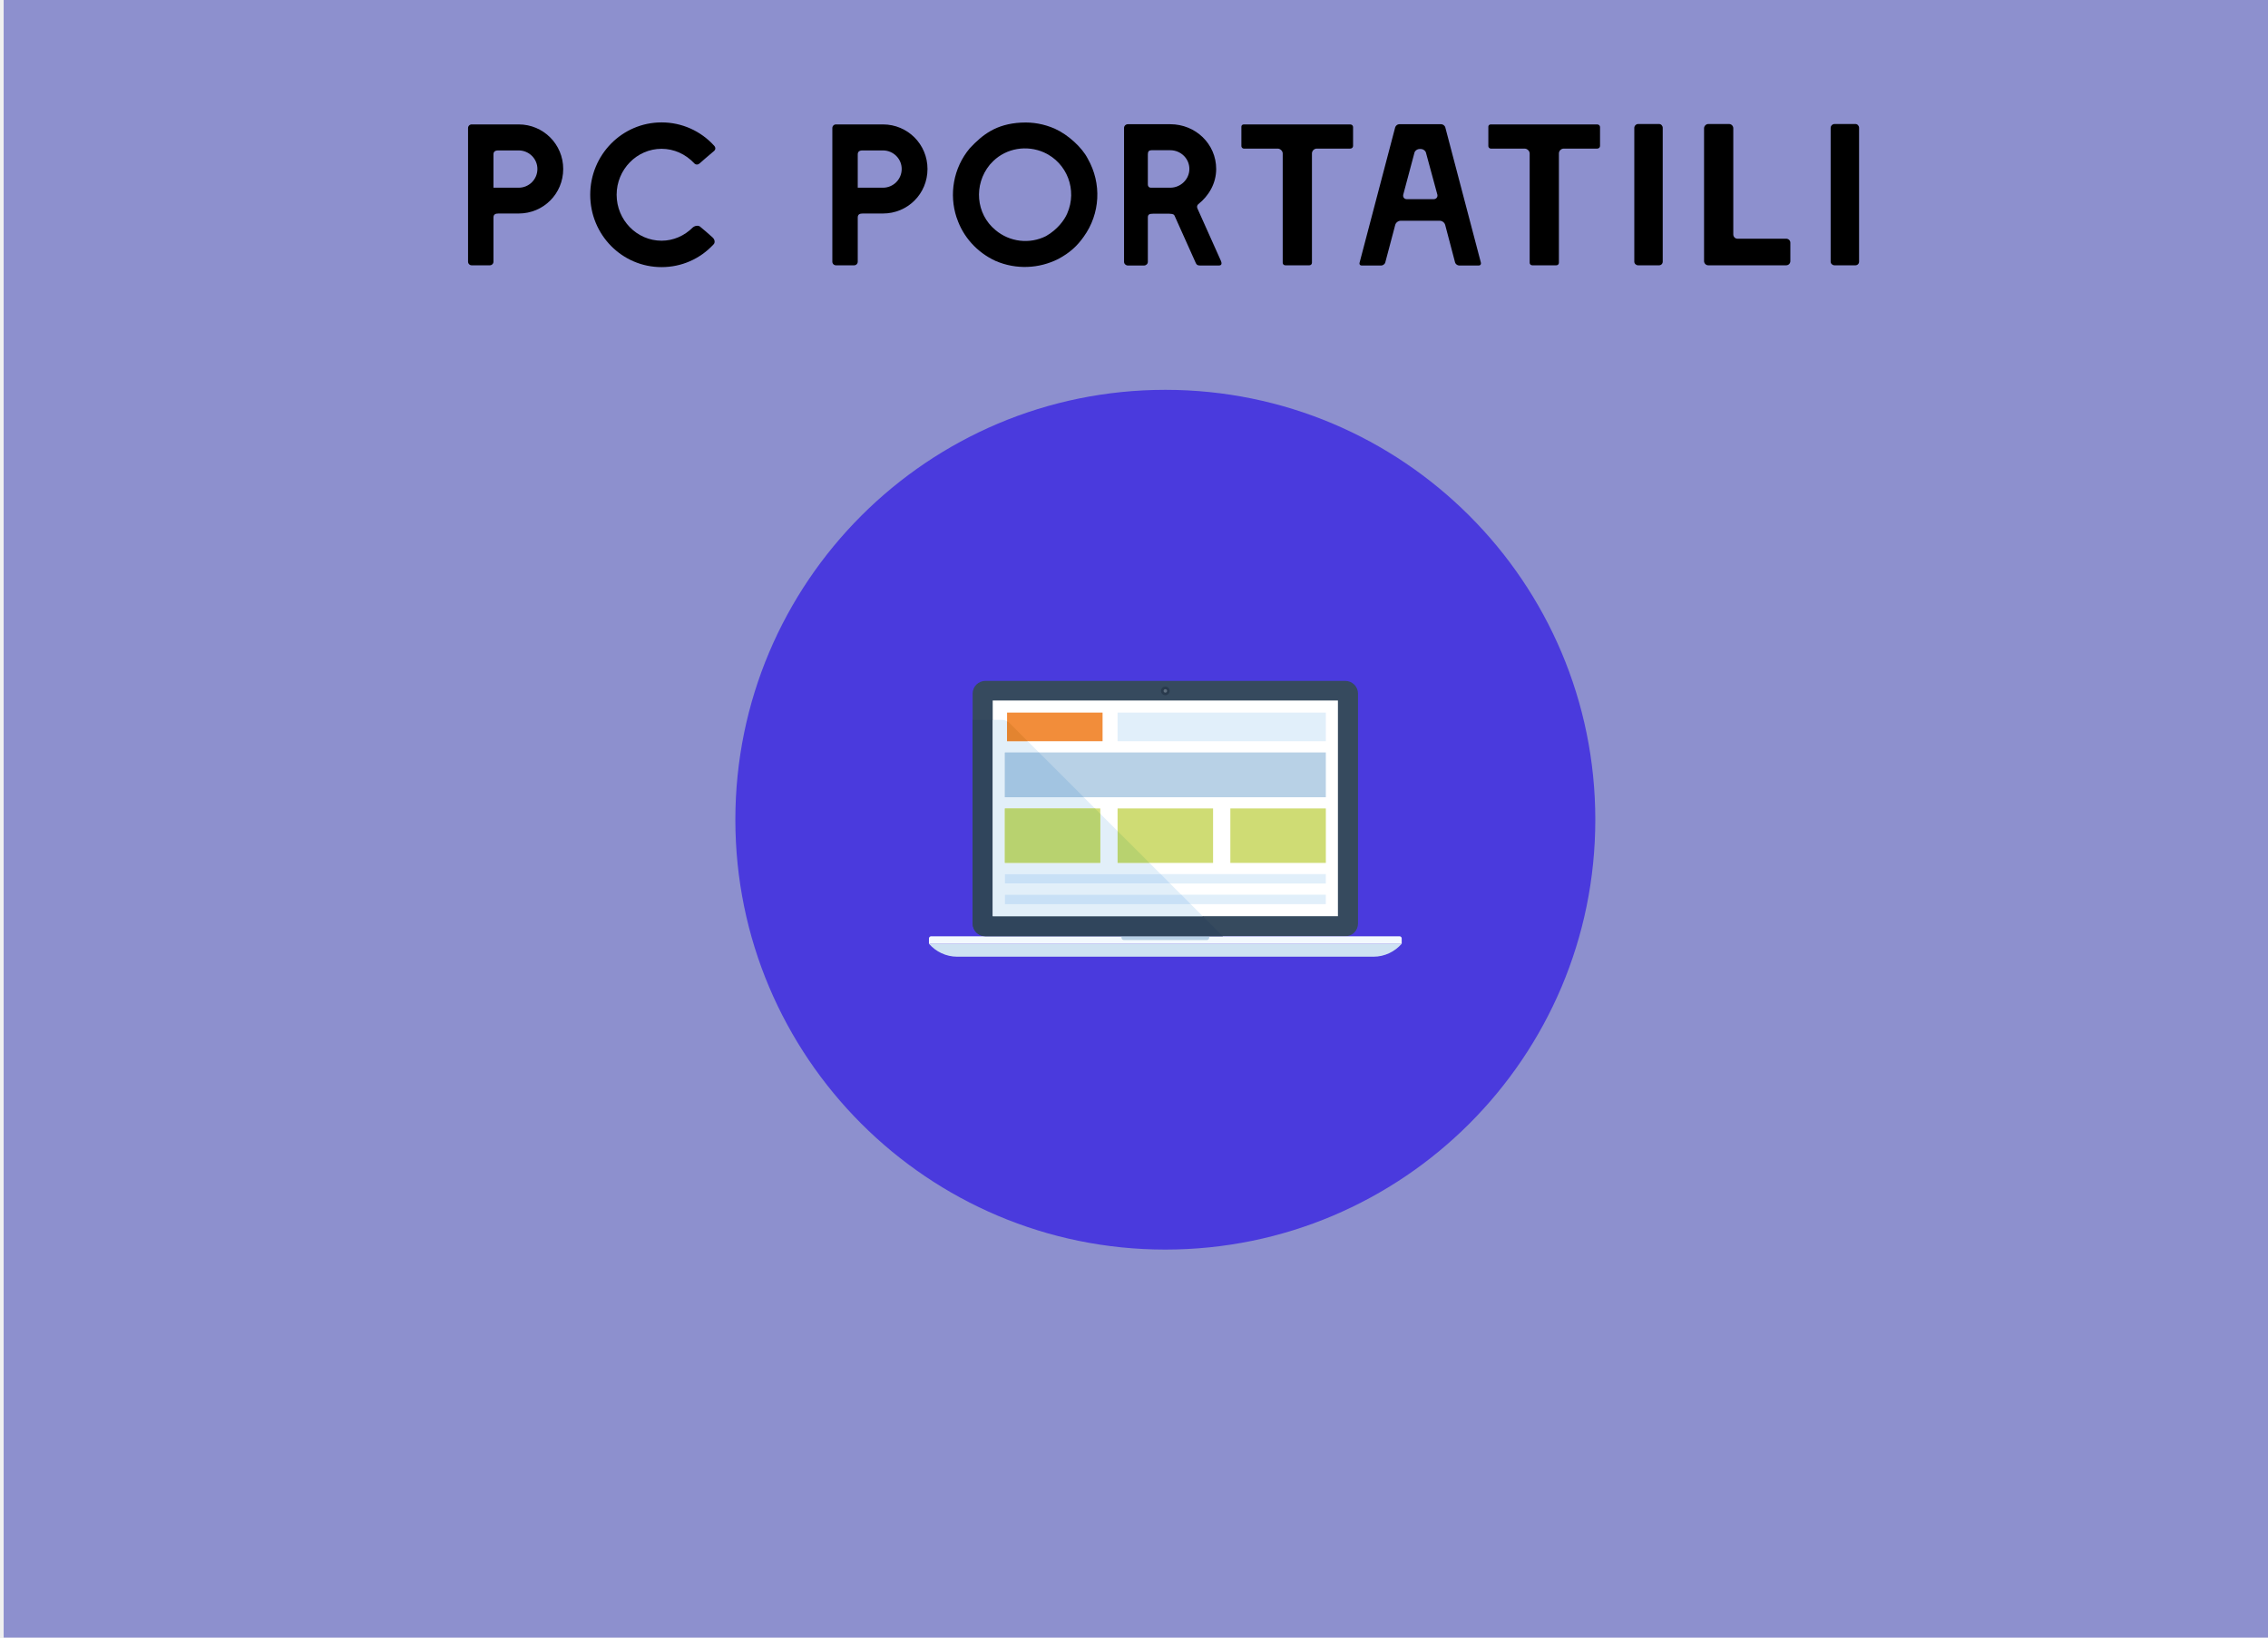
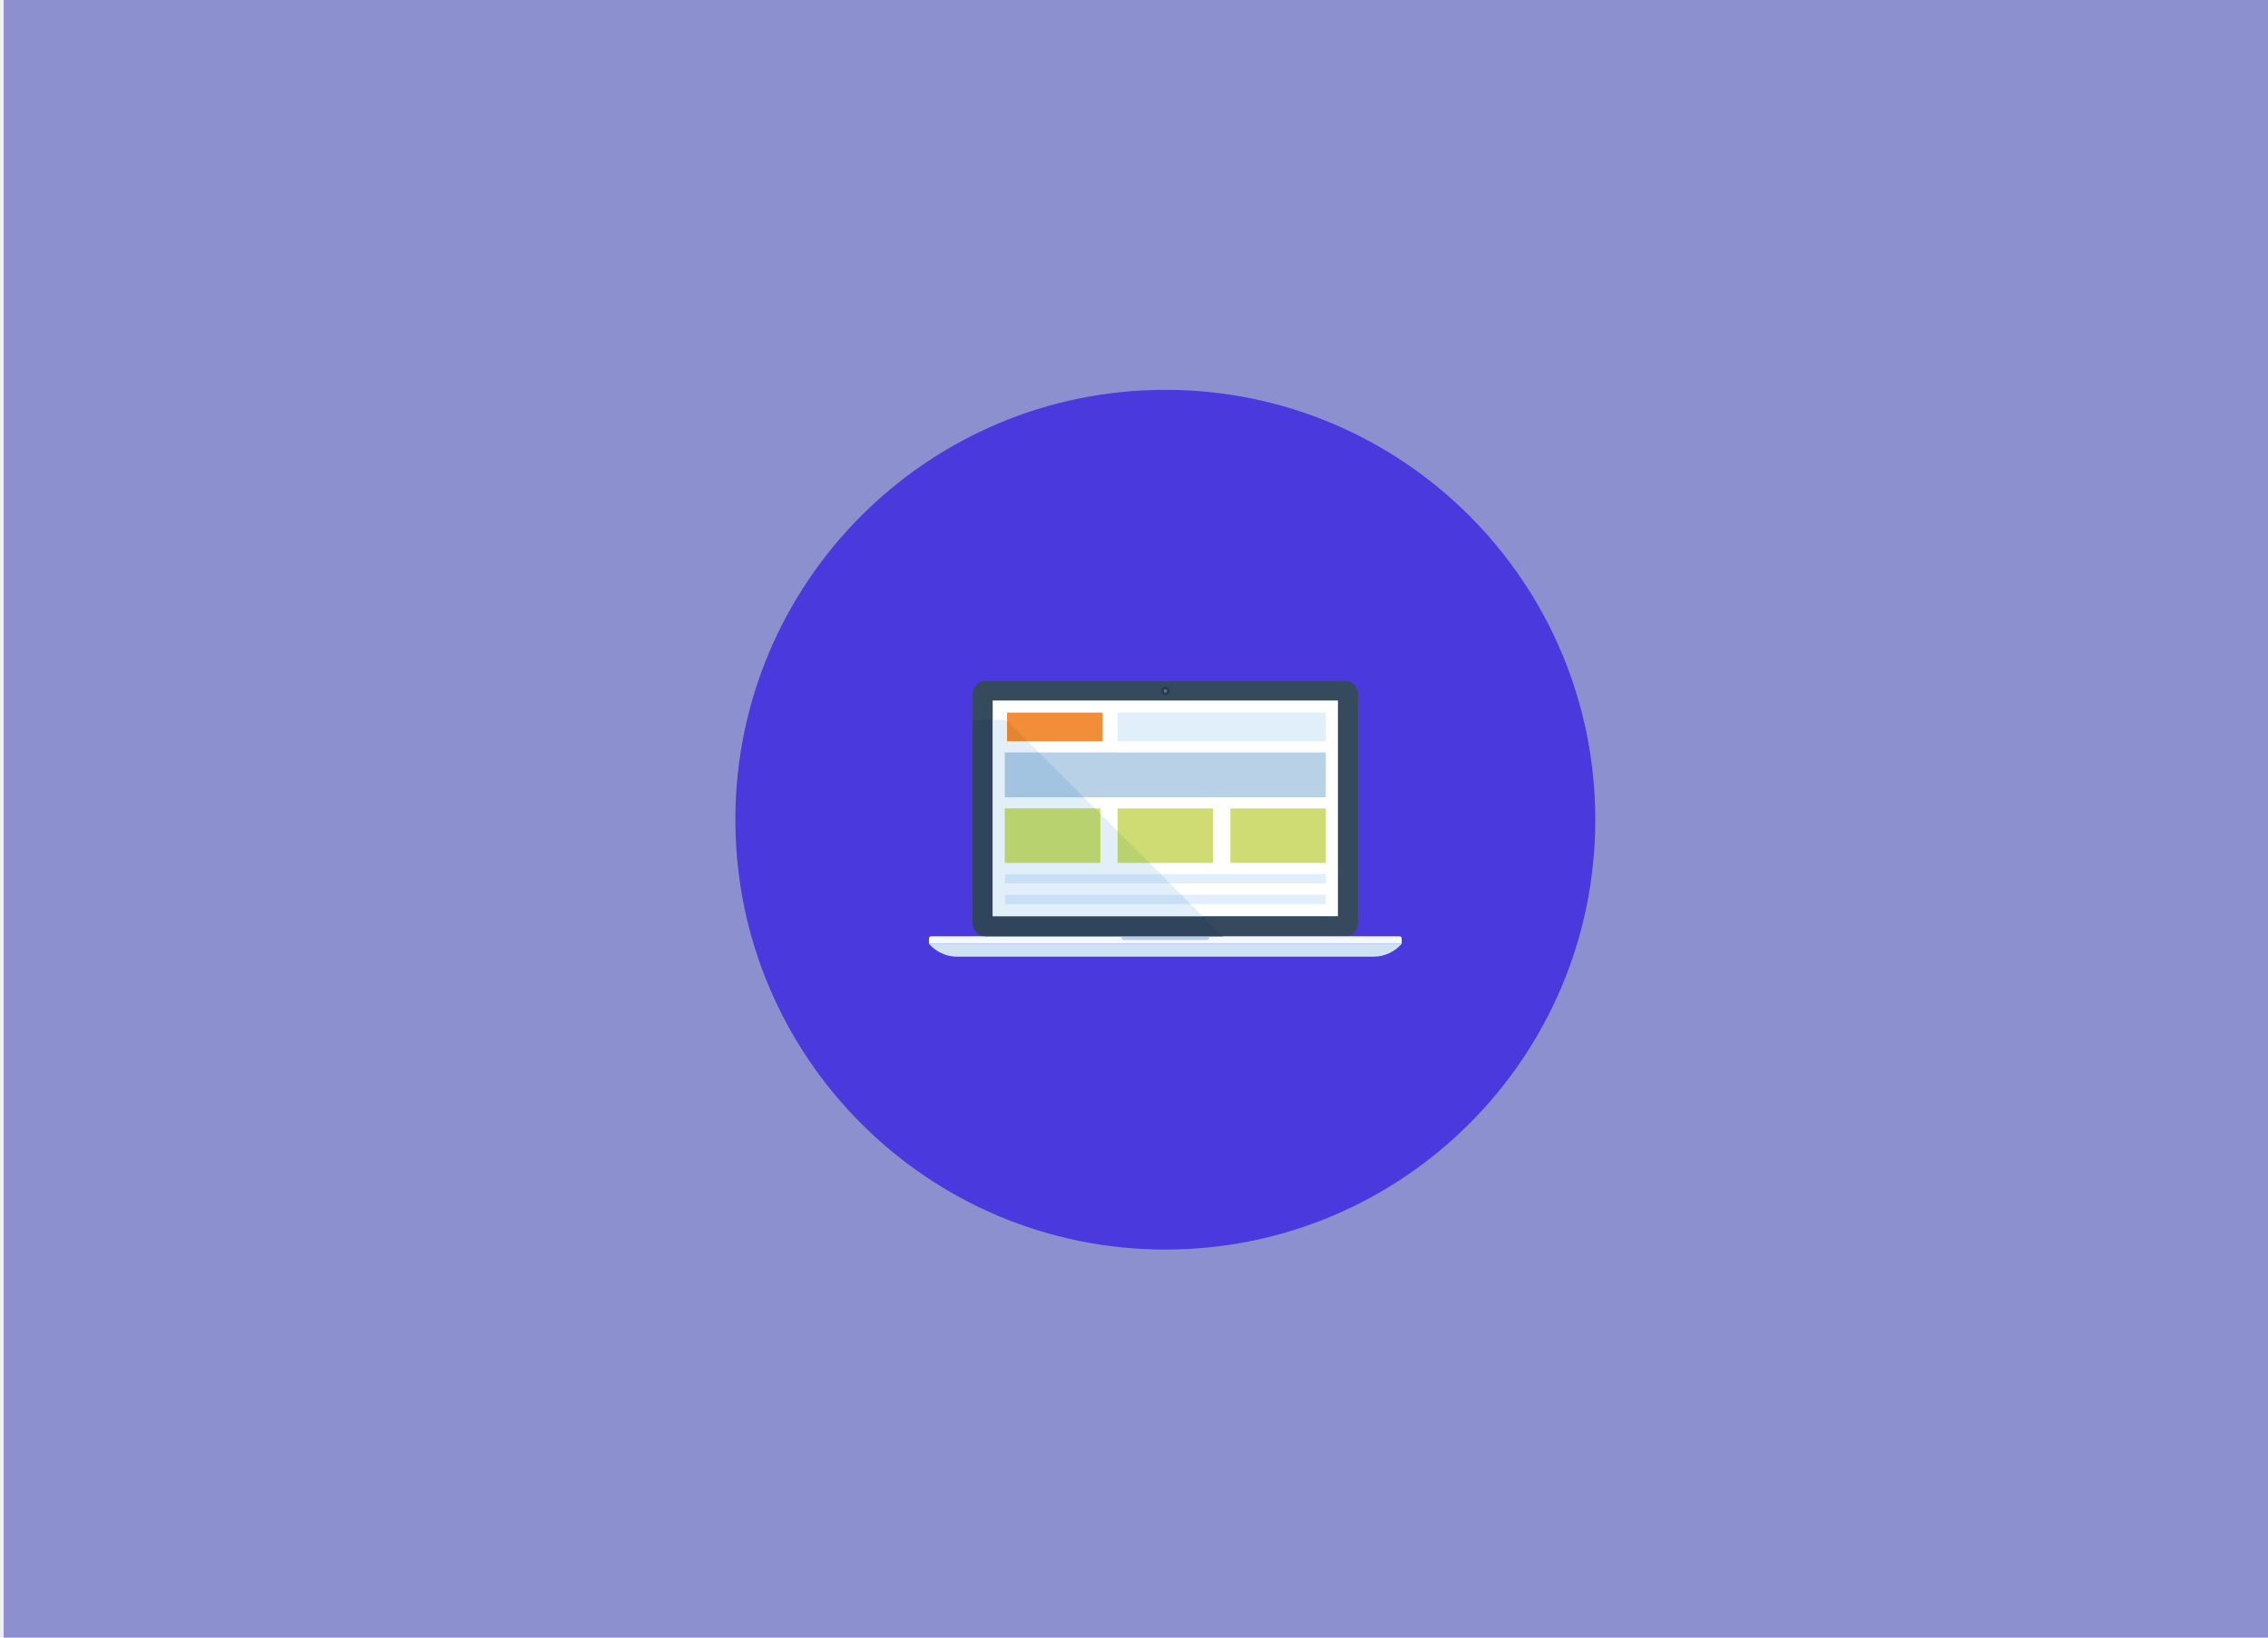
<svg xmlns="http://www.w3.org/2000/svg" version="1.1" id="Livello_1" x="0px" y="0px" width="900px" height="650px" viewBox="0 0 900 650" enable-background="new 0 0 900 650" xml:space="preserve">
  <rect x="1.453" y="0" fill="#8D90CE" width="900" height="650" />
  <circle fill="#4A3ADD" cx="462.433" cy="325.36" r="170.626" />
-   <path fill="#364A5E" d="M538.891,366.574c0,1.291-0.493,2.59-1.479,3.576c-0.99,0.998-2.281,1.48-3.581,1.48h-142.8  c-1.293,0-2.591-0.482-3.587-1.48c-0.979-0.986-1.476-2.285-1.476-3.576v-91.259c0-1.298,0.496-2.589,1.476-3.581  c0.996-0.979,2.294-1.475,3.587-1.475h142.801c1.3,0,2.591,0.497,3.581,1.475c0.984,0.992,1.479,2.281,1.479,3.581L538.891,366.574  L538.891,366.574z" />
-   <path fill="#293A4D" d="M464.147,274.23c0,0.955-0.771,1.727-1.713,1.727c-0.957,0-1.719-0.772-1.719-1.727  c0-0.951,0.762-1.709,1.719-1.709C463.381,272.52,464.147,273.279,464.147,274.23z" />
-   <path fill="#5E6E7E" d="M463.135,274.235c0,0.39-0.318,0.706-0.7,0.706c-0.392,0-0.702-0.316-0.702-0.706  c0-0.384,0.314-0.691,0.702-0.691C462.818,273.543,463.135,273.851,463.135,274.235z" />
-   <path fill="#CEE2F2" d="M556.235,374.594c-2.725,3.146-6.76,5.146-11.248,5.146H379.874c-4.482,0-8.519-2-11.242-5.146H556.235z" />
-   <path fill="#F3F9FE" d="M556.231,374.61H368.631v-2.123c0-0.223,0.085-0.438,0.254-0.605c0.163-0.166,0.386-0.25,0.601-0.25h185.894  c0.224,0,0.438,0.084,0.605,0.25c0.161,0.168,0.247,0.385,0.247,0.605V374.61z" />
-   <path fill="#B8D1E6" d="M479.856,372.133c0,0.26-0.098,0.516-0.3,0.719c-0.193,0.188-0.446,0.283-0.706,0.283h-32.835  c-0.261,0-0.519-0.098-0.705-0.283c-0.202-0.203-0.298-0.459-0.298-0.719v-0.502h34.844V372.133L479.856,372.133z" />
-   <rect x="393.931" y="278.046" fill="#FFFFFF" width="136.993" height="85.619" />
+   <path fill="#364A5E" d="M538.891,366.573c0,1.291-0.493,2.59-1.479,3.576c-0.989,0.998-2.28,1.48-3.581,1.48h-142.8  c-1.293,0-2.591-0.482-3.587-1.48c-0.979-0.986-1.477-2.285-1.477-3.576v-91.259c0-1.298,0.496-2.589,1.477-3.581  c0.996-0.979,2.294-1.475,3.587-1.475h142.801c1.301,0,2.592,0.497,3.581,1.475c0.984,0.992,1.479,2.281,1.479,3.581  L538.891,366.573L538.891,366.573z" />
+   <path fill="#293A4D" d="M464.147,274.23c0,0.955-0.771,1.728-1.713,1.728c-0.957,0-1.719-0.772-1.719-1.728  c0-0.951,0.762-1.709,1.719-1.709C463.382,272.52,464.147,273.279,464.147,274.23z" />
+   <path fill="#5E6E7E" d="M463.135,274.235c0,0.391-0.318,0.706-0.7,0.706c-0.393,0-0.702-0.315-0.702-0.706  c0-0.384,0.314-0.69,0.702-0.69C462.818,273.543,463.135,273.851,463.135,274.235z" />
+   <path fill="#CEE2F2" d="M556.235,374.594c-2.725,3.146-6.76,5.146-11.248,5.146H379.874c-4.481,0-8.519-2-11.242-5.146H556.235z" />
+   <path fill="#F3F9FE" d="M556.231,374.61H368.631v-2.123c0-0.223,0.085-0.438,0.255-0.604c0.162-0.166,0.386-0.25,0.601-0.25h185.895  c0.224,0,0.438,0.084,0.604,0.25c0.161,0.168,0.247,0.385,0.247,0.604L556.231,374.61L556.231,374.61z" />
+   <path fill="#B8D1E6" d="M479.856,372.133c0,0.26-0.098,0.516-0.3,0.719c-0.193,0.188-0.446,0.283-0.706,0.283h-32.835  c-0.261,0-0.52-0.099-0.705-0.283c-0.202-0.203-0.298-0.459-0.298-0.719v-0.502h34.844V372.133L479.856,372.133z" />
+   <rect x="393.931" y="278.046" fill="#FFFFFF" width="136.993" height="85.618" />
  <rect x="399.629" y="282.841" fill="#F28D3A" width="37.896" height="11.364" />
  <g>
    <rect x="443.482" y="282.841" fill="#E1EFFA" width="82.649" height="11.364" />
-     <rect x="398.722" y="346.946" fill="#E1EFFA" width="127.403" height="3.744" />
-     <rect x="398.722" y="355.133" fill="#E1EFFA" width="127.403" height="3.74" />
+     <rect x="398.722" y="346.946" fill="#E1EFFA" width="127.402" height="3.744" />
+     <rect x="398.722" y="355.133" fill="#E1EFFA" width="127.402" height="3.739" />
  </g>
  <g>
    <rect x="398.722" y="320.888" fill="#CFDC74" width="37.895" height="21.62" />
    <rect x="443.482" y="320.888" fill="#CFDC74" width="37.896" height="21.62" />
    <rect x="488.233" y="320.888" fill="#CFDC74" width="37.897" height="21.62" />
  </g>
-   <rect x="398.722" y="298.658" fill="#B8D1E6" width="127.403" height="17.789" />
-   <path fill="#30455C" d="M485.267,371.633h-94.235c-1.299,0-2.595-0.494-3.585-1.48c-0.972-0.99-1.483-2.287-1.483-3.584v-80.843  h7.97v77.962h83.385L485.267,371.633z" />
-   <path fill="#E2EFF9" d="M477.316,363.686h-83.385v-77.961h3.495c0.804,0,1.555,0.206,2.201,0.547v7.934h8.19l4.453,4.454h-13.547  v17.778h31.326l4.453,4.451h-35.779v21.62h37.896v-19.503l6.861,6.859v12.645h12.658l4.437,4.439h-61.852v3.752h65.604l4.438,4.438  h-70.045v3.734h73.779L477.316,363.686z" />
-   <path fill="#E38430" d="M407.819,294.204h-8.19v-7.934c0.322,0.188,0.631,0.392,0.904,0.631l0.426,0.444L407.819,294.204z" />
-   <polygon fill="#A2C4E1" points="430.053,316.436 398.724,316.436 398.724,298.658 412.273,298.658 " />
-   <polygon fill="#B8D26F" points="436.621,323.005 436.621,342.508 398.724,342.508 398.724,320.888 434.507,320.888 " />
+   <rect x="398.722" y="298.657" fill="#B8D1E6" width="127.402" height="17.789" />
+   <path fill="#30455C" d="M485.267,371.633h-94.235c-1.299,0-2.595-0.494-3.585-1.48c-0.972-0.99-1.483-2.287-1.483-3.584v-80.843  h7.971v77.962h83.385L485.267,371.633z" />
+   <path fill="#E2EFF9" d="M477.316,363.686h-83.385v-77.961h3.494c0.805,0,1.556,0.206,2.201,0.547v7.935h8.19l4.453,4.453h-13.547  v17.778h31.326l4.452,4.451h-35.778v21.62h37.896v-19.503l6.861,6.858v12.646h12.658l4.437,4.438h-61.852v3.752h65.604l4.438,4.438  H398.72v3.733h73.778L477.316,363.686z" />
+   <path fill="#E38430" d="M407.819,294.204h-8.19v-7.935c0.322,0.188,0.632,0.393,0.904,0.631l0.426,0.444L407.819,294.204z" />
+   <polygon fill="#A2C4E1" points="430.053,316.436 398.724,316.436 398.724,298.657 412.273,298.657 " />
+   <polygon fill="#B8D26F" points="436.621,323.005 436.621,342.508 398.724,342.508 398.724,320.888 434.508,320.888 " />
  <g>
-     <polygon fill="#C8E0F6" points="464.331,350.699 398.724,350.699 398.724,346.946 460.575,346.946  " />
-     <polygon fill="#C8E0F6" points="472.507,358.871 398.724,358.871 398.724,355.133 468.767,355.133  " />
+     <polygon fill="#C8E0F6" points="464.331,350.698 398.724,350.698 398.724,346.946 460.575,346.946  " />
+     <polygon fill="#C8E0F6" points="472.508,358.87 398.724,358.87 398.724,355.133 468.767,355.133  " />
  </g>
  <polygon fill="#B8D26F" points="456.14,342.508 443.482,342.508 443.482,329.865 " />
-   <g>
-     <path d="M185.736,103.865V50.823c0-0.8,0.64-1.44,1.44-1.44h18.64c9.84,0,17.681,7.92,17.681,17.681   c0,9.84-7.84,17.68-17.681,17.68h-8c-1.2,0-2,0.32-2,1.6v17.521c0,0.8-0.64,1.44-1.44,1.44h-7.2   C186.376,105.304,185.736,104.664,185.736,103.865z M205.816,74.504c4.08,0,7.44-3.28,7.44-7.44c0-4.08-3.36-7.36-7.44-7.36h-8.08   c-1.36,0-1.92,0.56-1.92,1.6v13.2H205.816z" />
-     <path d="M234.216,77.304c0-15.84,12.64-28.721,28.321-28.721c8,0,15.52,3.36,20.88,9.28c0.64,0.72,0.56,1.52-0.08,2.08   c-1.84,1.52-5.6,4.8-5.68,4.88c-0.64,0.64-1.6,0.64-2.16,0c-3.44-3.68-8.08-5.76-12.96-5.76c-9.84,0-17.841,8.24-17.841,18.241   c0,10,8,18.24,17.841,18.24c4.64,0,9.04-1.92,12.4-5.28c0.96-0.8,2.4-0.88,3.04-0.16c0.32,0.24,3.92,3.28,4.72,4.08   c0.96,0.8,1.2,2.16,0.4,2.88c-5.36,5.76-12.72,8.96-20.56,8.96C246.856,106.025,234.216,93.224,234.216,77.304z" />
-     <path d="M330.294,103.865V50.823c0-0.8,0.64-1.44,1.44-1.44h18.64c9.84,0,17.681,7.92,17.681,17.681   c0,9.84-7.84,17.68-17.681,17.68h-8c-1.2,0-2,0.32-2,1.6v17.521c0,0.8-0.64,1.44-1.44,1.44h-7.2   C330.934,105.304,330.294,104.664,330.294,103.865z M350.374,74.504c4.08,0,7.44-3.28,7.44-7.44c0-4.08-3.36-7.36-7.44-7.36h-8.08   c-1.36,0-1.92,0.56-1.92,1.6v13.2H350.374z" />
-     <path d="M379.734,86.664l-0.16-0.4c-2.96-9.04-1.36-19.521,5.28-27.44c5.12-5.44,10.4-9.6,20.32-10.16h0.24   c4.48-0.24,8.88,0.56,13.12,2.4c5.36,2.4,10.88,7.52,13.121,11.92c5.6,9.84,4.96,21.84-1.6,30.96c-2.48,3.52-5.36,6.32-10.16,8.88   c-7.521,3.76-16.561,4.32-24.881,0.72C387.574,100.104,382.134,93.864,379.734,86.664z M423.494,84.744   c4.081-9.28,0-20.081-9.2-24.24c-6.88-3.041-14.88-1.68-20.16,3.44l-1.36,1.44c-6.48,7.92-5.52,19.521,2.24,25.92   c5.68,4.8,13.601,5.68,20.081,2.4C419.574,91.144,422.375,87.384,423.494,84.744z" />
-     <path d="M446.053,103.945V50.743c0-0.8,0.72-1.44,1.52-1.44h16.8c10.08,0,18.24,7.84,18.24,17.761c0,5.68-2.879,10.64-7.119,14   c-0.801,0.72-0.32,1.68-0.32,1.68l9.28,20.721c0.64,1.44,0.08,1.92-0.8,1.92h-7.041c-1.039,0-1.6,0-2.08-0.96   c0,0-8.08-18.081-8.399-18.721c-0.24-0.64-0.64-0.8-2.16-0.88h-6.4c-1.521,0-2.08,0.32-2.08,1.52v17.601   c0,0.8-0.72,1.44-1.521,1.44h-6.399C446.773,105.385,446.053,104.744,446.053,103.945z M464.373,74.504   c4.16,0,7.601-3.36,7.601-7.44c0-4.16-3.44-7.44-7.601-7.44h-7.439c-0.961,0-1.44,0.48-1.44,1.6v12c0,0.8,0.479,1.28,1.2,1.28   H464.373z" />
-     <path d="M509.013,104.264V60.904c0-0.96-0.961-1.92-2-1.92h-13.44c-0.479,0-0.96-0.48-0.96-0.96v-7.76c0-0.48,0.4-0.88,0.96-0.88   h42.241c0.639,0,1.119,0.48,1.119,1.04v7.52c0,0.56-0.48,1.04-1.119,1.04h-13.281c-1.039,0-1.92,0.88-1.92,1.92v43.361   c0,0.56-0.4,1.04-1.039,1.04h-9.521C509.414,105.304,509.013,104.824,509.013,104.264z" />
-     <path d="M539.494,104.344l14.16-53.841c0.24-0.64,0.879-1.2,1.6-1.2h16.641c0.721,0,1.359,0.56,1.6,1.12l14.16,53.841   c0.16,0.64-0.24,1.12-0.799,1.12h-7.84c-0.641,0-1.441-0.56-1.602-1.2l-3.92-14.88c-0.24-0.96-1.199-1.68-2.16-1.68h-15.52   c-0.961,0-1.92,0.72-2.16,1.68l-3.92,14.8c-0.16,0.72-0.961,1.28-1.6,1.28h-7.842C539.734,105.385,539.334,104.905,539.494,104.344   z M568.853,79.064c1.121,0,1.762-0.88,1.521-1.84l-4.48-16.48c-0.16-0.88-1.121-1.6-2.08-1.6h-0.48c-0.959,0-1.92,0.72-2.08,1.6   l-4.4,16.48c-0.24,0.96,0.32,1.84,1.441,1.84H568.853z" />
-     <path d="M607.013,104.264V60.904c0-0.96-0.959-1.92-2-1.92h-13.439c-0.48,0-0.961-0.48-0.961-0.96v-7.76   c0-0.48,0.4-0.88,0.961-0.88h42.24c0.641,0,1.119,0.48,1.119,1.04v7.52c0,0.56-0.479,1.04-1.119,1.04h-13.279   c-1.041,0-1.922,0.88-1.922,1.92v43.361c0,0.56-0.398,1.04-1.039,1.04h-9.52C607.414,105.304,607.013,104.824,607.013,104.264z" />
-     <path d="M648.533,103.865V50.743c0-0.8,0.721-1.52,1.52-1.52h8.32c0.801,0,1.439,0.72,1.439,1.52v53.121   c0,0.8-0.639,1.44-1.439,1.44h-8.32C649.254,105.304,648.533,104.664,648.533,103.865z" />
-     <path d="M676.213,103.624V50.903c0-0.88,0.801-1.68,1.68-1.68h8.24c0.961,0,1.68,0.8,1.68,1.68v42.161   c0,0.88,0.721,1.68,1.602,1.68h19.359c0.961,0,1.68,0.72,1.68,1.6v7.28c0,0.96-0.719,1.68-1.68,1.68h-30.881   C677.013,105.304,676.213,104.584,676.213,103.624z" />
-     <path d="M726.451,103.865V50.743c0-0.8,0.721-1.52,1.52-1.52h8.32c0.801,0,1.439,0.72,1.439,1.52v53.121   c0,0.8-0.639,1.44-1.439,1.44h-8.32C727.172,105.304,726.451,104.664,726.451,103.865z" />
-   </g>
</svg>
